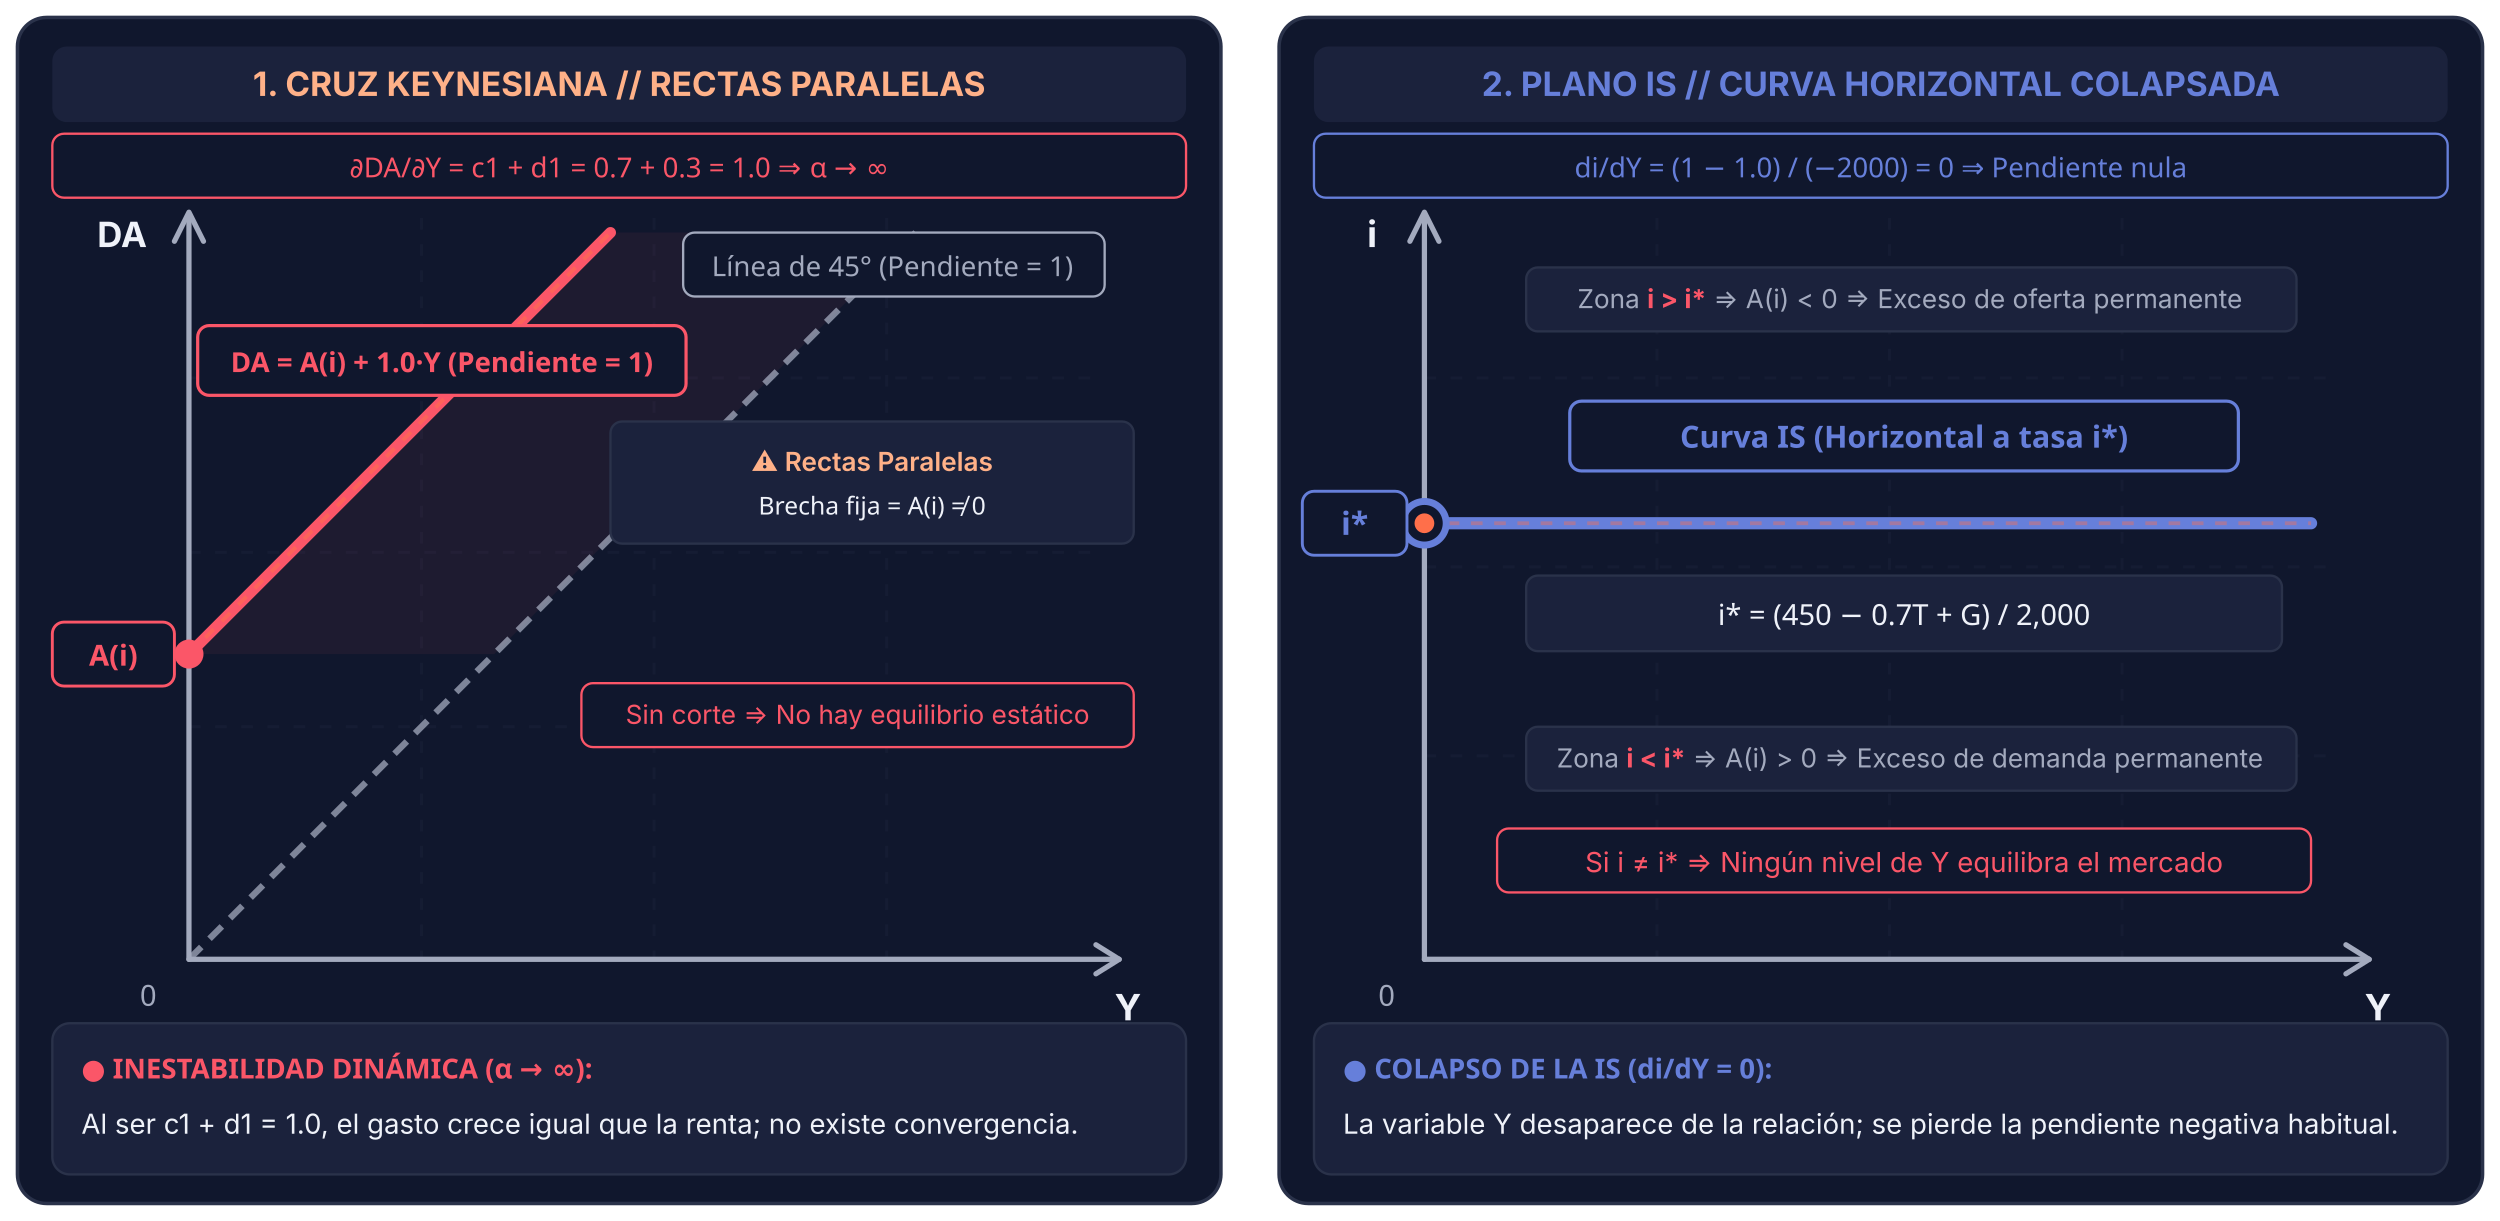
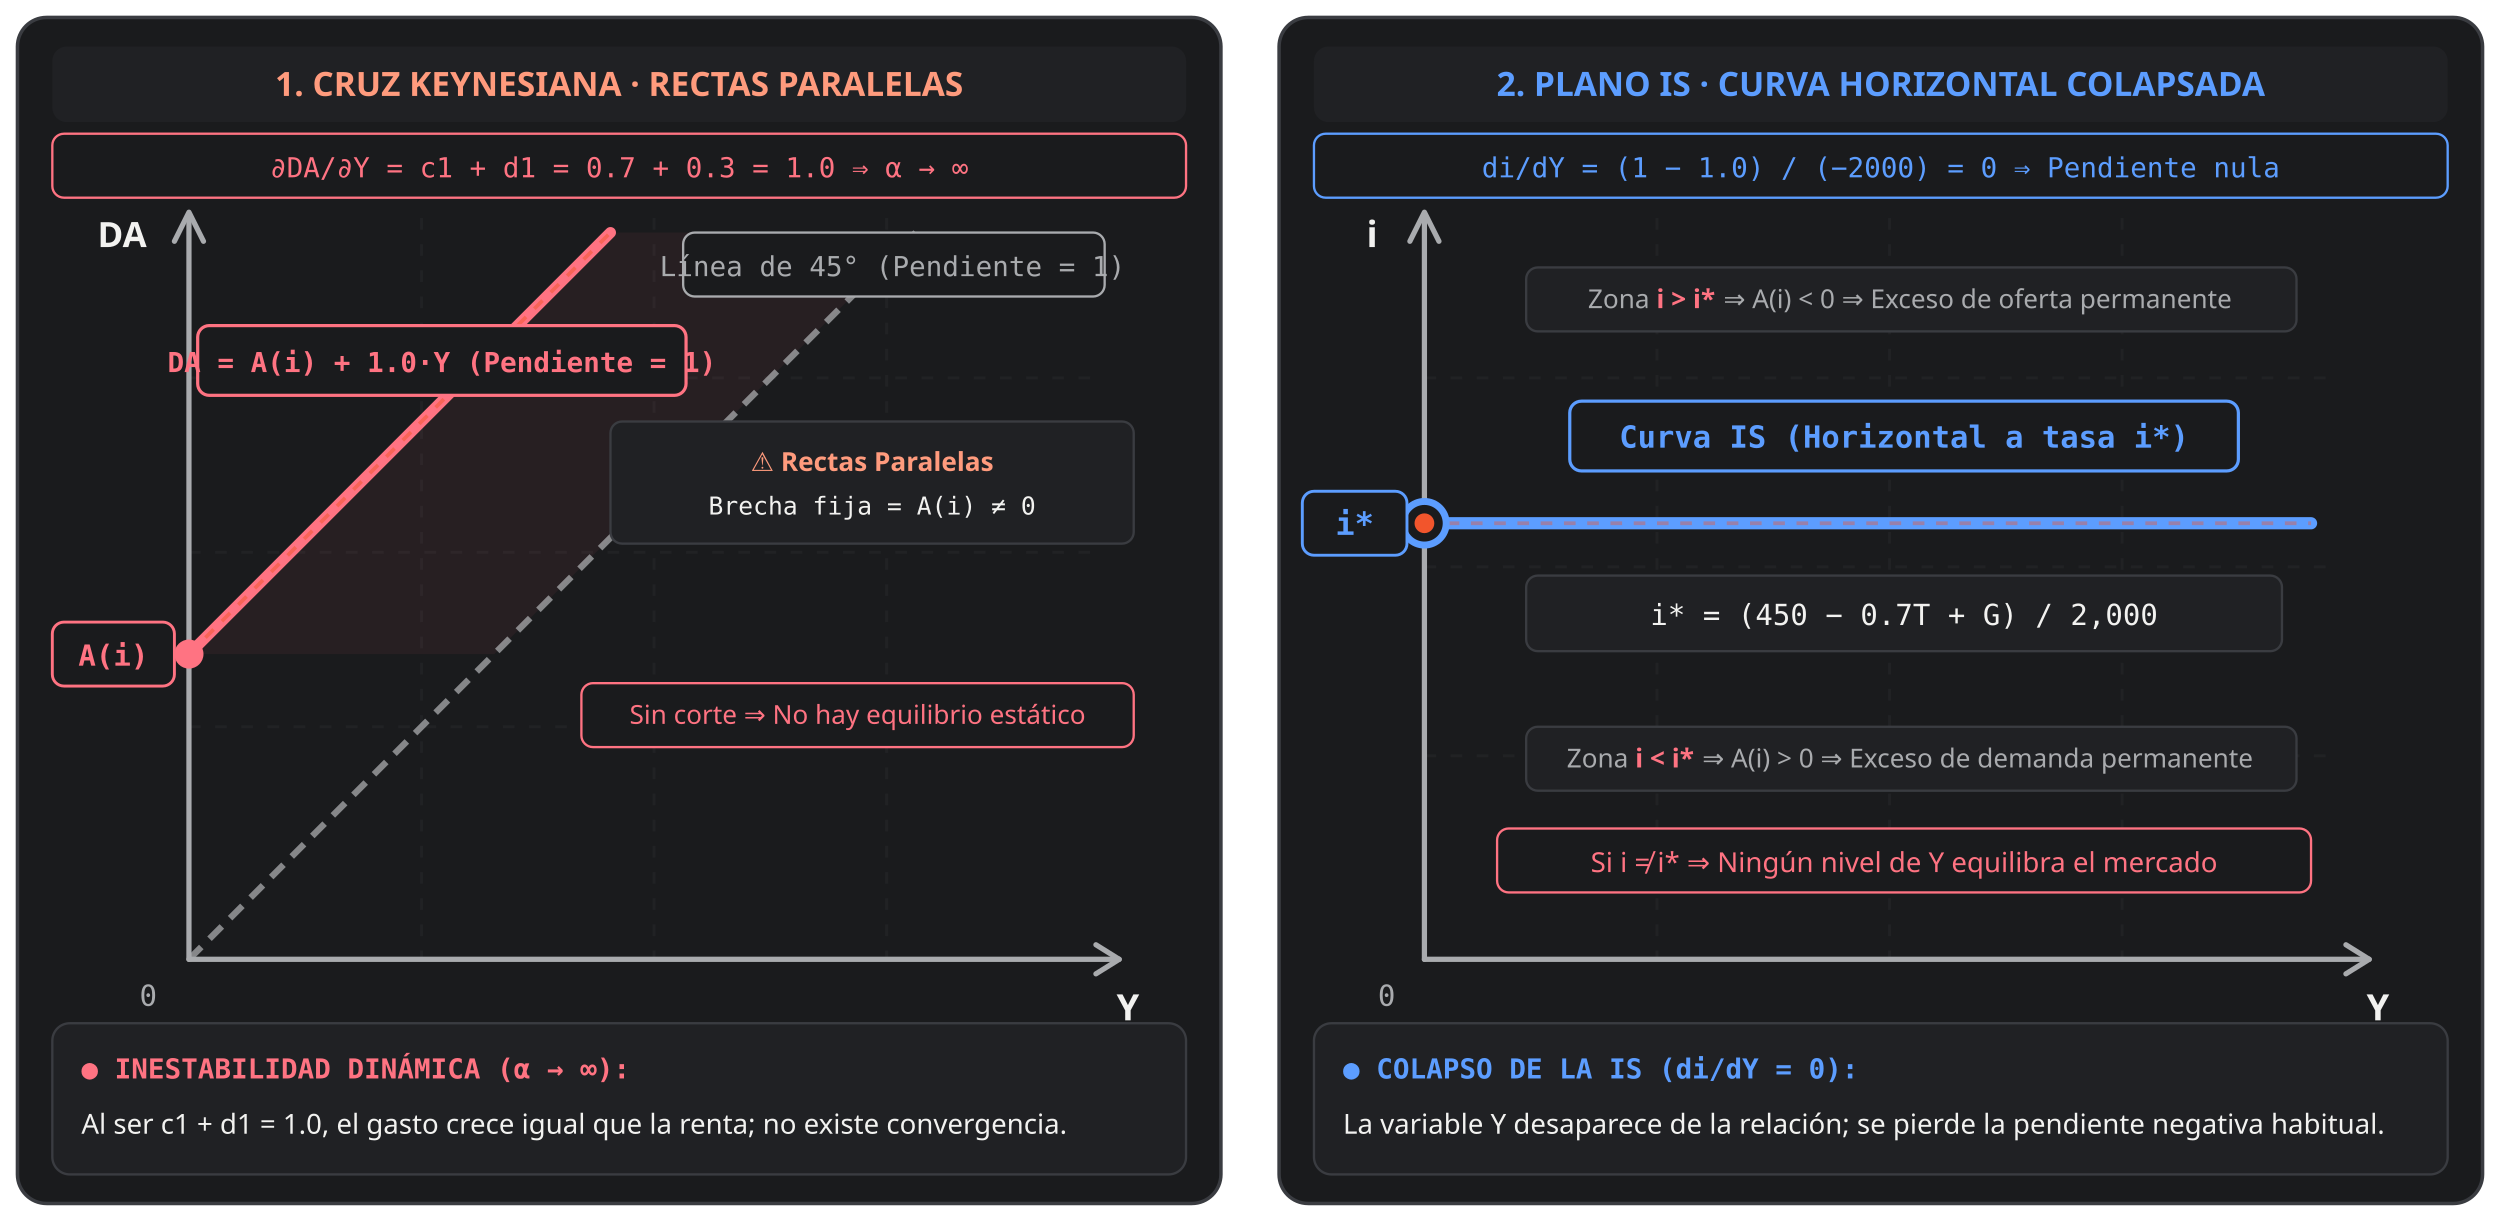
<svg xmlns="http://www.w3.org/2000/svg" viewBox="0 0 860 420" role="img" aria-labelledby="fig-ej4-title fig-ej4-desc">
-   <rect x="6" y="6" width="414" height="408" rx="10" fill="#10172D" stroke="#2A324A" stroke-width="1.2" />
-   <rect x="18" y="16" width="390" height="26" rx="5" fill="#1B223C" />
-   <text x="213" y="33" text-anchor="middle" font-family="Inter" font-weight="700" font-size="11.5" fill="#FFB188">1. CRUZ KEYNESIANA // RECTAS PARALELAS</text>
-   <rect x="18" y="46" width="390" height="22" rx="4" fill="#10172D" stroke="#FB5668" stroke-width="0.8" />
-   <text x="213" y="61" text-anchor="middle" font-family="JetBrains Mono" font-size="9.5" fill="#FB5668">∂DA/∂Y = c1 + d1 = 0.7 + 0.3 = 1.0 ⇒ α → ∞</text>
-   <path d="M65 130H375M65 190H375M65 250H375" fill="none" stroke="#2A324A" stroke-width="1" stroke-dasharray="4 5" opacity=".2" />
-   <path d="M145 75V330M225 75V330M305 75V330" fill="none" stroke="#2A324A" stroke-width="1" stroke-dasharray="4 5" opacity=".2" />
-   <polygon points="65,225 210,80 315,80 170,225" fill="#FB5668" fill-opacity="0.06" />
-   <line x1="65" y1="75" x2="65" y2="330" stroke="#A3AABE" stroke-width="1.8" stroke-linecap="round" />
-   <line x1="65" y1="330" x2="385" y2="330" stroke="#A3AABE" stroke-width="1.8" stroke-linecap="round" />
-   <path d="M60 83L65 73L70 83" fill="none" stroke="#A3AABE" stroke-width="1.8" stroke-linecap="round" stroke-linejoin="round" />
-   <path d="M377 325L385 330L377 335" fill="none" stroke="#A3AABE" stroke-width="1.8" stroke-linecap="round" stroke-linejoin="round" />
-   <rect x="26" y="70" width="32" height="20" rx="3" fill="#10172D" />
-   <text x="42" y="85" text-anchor="middle" font-family="Inter" font-weight="700" font-size="12" fill="#EFF2F9">DA</text>
-   <rect x="376" y="336" width="24" height="20" rx="3" fill="#10172D" />
-   <text x="388" y="351" text-anchor="middle" font-family="Inter" font-weight="700" font-size="12.5" fill="#EFF2F9">Y</text>
-   <rect x="42" y="334" width="18" height="16" rx="2" fill="#10172D" />
-   <text x="51" y="346" text-anchor="middle" font-family="JetBrains Mono" font-size="10" fill="#A3AABE">0</text>
-   <line x1="65" y1="330" x2="315" y2="80" stroke="#A3AABE" stroke-width="2.2" stroke-dasharray="6 4" opacity=".75" />
-   <rect x="235" y="80" width="145" height="22" rx="4" fill="#10172D" stroke="#A3AABE" stroke-width="0.8" />
-   <text x="307" y="95" text-anchor="middle" font-family="JetBrains Mono" font-size="9.5" fill="#A3AABE">Línea de 45° (Pendiente = 1)</text>
-   <line x1="65" y1="225" x2="210" y2="80" stroke="#FB5668" stroke-width="3.8" stroke-linecap="round" />
-   <line x1="65" y1="225" x2="210" y2="80" stroke="#FF6F4A" stroke-width="1.3" stroke-dasharray="4 4" opacity=".5" />
-   <circle cx="65" cy="225" r="5" fill="#FB5668" />
-   <rect x="18" y="214" width="42" height="22" rx="4" fill="#10172D" stroke="#FB5668" stroke-width="1" />
-   <text x="39" y="229" text-anchor="middle" font-family="JetBrains Mono" font-weight="700" font-size="10" fill="#FB5668">A(i)</text>
-   <rect x="68" y="112" width="168" height="24" rx="4" fill="#10172D" stroke="#FB5668" stroke-width="1.1" />
-   <text x="152" y="128" text-anchor="middle" font-family="JetBrains Mono" font-weight="700" font-size="9.5" fill="#FB5668">DA = A(i) + 1.0·Y (Pendiente = 1)</text>
-   <rect x="210" y="145" width="180" height="42" rx="4" fill="#1B223C" stroke="#2A324A" stroke-width="0.8" />
-   <text x="300" y="162" text-anchor="middle" font-family="Inter" font-weight="600" font-size="9" fill="#FFB188">⚠ Rectas Paralelas</text>
-   <text x="300" y="177" text-anchor="middle" font-family="JetBrains Mono" font-size="8.5" fill="#EFF2F9">Brecha fija = A(i) ≠ 0</text>
-   <rect x="200" y="235" width="190" height="22" rx="4" fill="#10172D" stroke="#FB5668" stroke-width="0.8" />
-   <text x="295" y="249" text-anchor="middle" font-family="Inter" font-size="9" fill="#FB5668">Sin corte ⇒ No hay equilibrio estático</text>
-   <rect x="18" y="352" width="390" height="52" rx="6" fill="#1B223C" stroke="#2A324A" stroke-width="0.8" />
-   <text x="28" y="371" font-family="JetBrains Mono" font-size="9.5" font-weight="700" fill="#FB5668">● INESTABILIDAD DINÁMICA (α → ∞):</text>
-   <text x="28" y="390" font-family="Inter" font-size="9.5" fill="#EFF2F9">Al ser c1 + d1 = 1.0, el gasto crece igual que la renta; no existe convergencia.</text>
-   <rect x="440" y="6" width="414" height="408" rx="10" fill="#10172D" stroke="#2A324A" stroke-width="1.2" />
-   <rect x="452" y="16" width="390" height="26" rx="5" fill="#1B223C" />
-   <text x="647" y="33" text-anchor="middle" font-family="Inter" font-weight="700" font-size="11.5" fill="#667FDA">2. PLANO IS // CURVA HORIZONTAL COLAPSADA</text>
-   <rect x="452" y="46" width="390" height="22" rx="4" fill="#10172D" stroke="#667FDA" stroke-width="0.8" />
-   <text x="647" y="61" text-anchor="middle" font-family="JetBrains Mono" font-size="9.5" fill="#667FDA">di/dY = (1 − 1.0) / (−2000) = 0 ⇒ Pendiente nula</text>
-   <path d="M490 130H805M490 195H805M490 260H805" fill="none" stroke="#2A324A" stroke-width="1" stroke-dasharray="4 5" opacity=".2" />
-   <path d="M570 75V330M650 75V330M730 75V330" fill="none" stroke="#2A324A" stroke-width="1" stroke-dasharray="4 5" opacity=".2" />
-   <rect x="525" y="92" width="265" height="22" rx="4" fill="#1B223C" stroke="#2A324A" stroke-width="0.8" />
-   <text x="657" y="106" text-anchor="middle" font-family="Inter" font-size="9" fill="#A3AABE">Zona <tspan fill="#FB5668" font-weight="700">i &gt; i*</tspan> ⇒ A(i) &lt; 0 ⇒ Exceso de oferta permanente</text>
-   <line x1="490" y1="75" x2="490" y2="330" stroke="#A3AABE" stroke-width="1.8" stroke-linecap="round" />
-   <line x1="490" y1="330" x2="815" y2="330" stroke="#A3AABE" stroke-width="1.8" stroke-linecap="round" />
-   <path d="M485 83L490 73L495 83" fill="none" stroke="#A3AABE" stroke-width="1.8" stroke-linecap="round" stroke-linejoin="round" />
-   <path d="M807 325L815 330L807 335" fill="none" stroke="#A3AABE" stroke-width="1.8" stroke-linecap="round" stroke-linejoin="round" />
-   <rect x="460" y="70" width="24" height="20" rx="3" fill="#10172D" />
-   <text x="472" y="85" text-anchor="middle" font-family="Inter" font-weight="700" font-size="12.5" fill="#EFF2F9">i</text>
-   <rect x="806" y="336" width="24" height="20" rx="3" fill="#10172D" />
-   <text x="818" y="351" text-anchor="middle" font-family="Inter" font-weight="700" font-size="12.5" fill="#EFF2F9">Y</text>
-   <rect x="468" y="334" width="18" height="16" rx="2" fill="#10172D" />
-   <text x="477" y="346" text-anchor="middle" font-family="JetBrains Mono" font-size="10" fill="#A3AABE">0</text>
-   <line x1="490" y1="180" x2="795" y2="180" stroke="#667FDA" stroke-width="4.2" stroke-linecap="round" />
-   <line x1="490" y1="180" x2="795" y2="180" stroke="#FF6F4A" stroke-width="1.3" stroke-dasharray="4 4" opacity=".4" />
-   <circle cx="490" cy="180" r="7.5" fill="#10172D" stroke="#667FDA" stroke-width="2.4" />
-   <circle cx="490" cy="180" r="3.4" fill="#FF6F4A" />
-   <rect x="448" y="169" width="36" height="22" rx="4" fill="#10172D" stroke="#667FDA" stroke-width="1" />
-   <text x="466" y="184" text-anchor="middle" font-family="JetBrains Mono" font-weight="700" font-size="11" fill="#667FDA">i*</text>
-   <rect x="540" y="138" width="230" height="24" rx="4" fill="#10172D" stroke="#667FDA" stroke-width="1.1" />
-   <text x="655" y="154" text-anchor="middle" font-family="JetBrains Mono" font-weight="700" font-size="10.5" fill="#667FDA">Curva IS (Horizontal a tasa i*)</text>
-   <rect x="525" y="198" width="260" height="26" rx="4" fill="#1B223C" stroke="#2A324A" stroke-width="0.8" />
-   <text x="655" y="215" text-anchor="middle" font-family="JetBrains Mono" font-size="10" fill="#EFF2F9">i* = (450 − 0.7T + G) / 2,000</text>
-   <rect x="525" y="250" width="265" height="22" rx="4" fill="#1B223C" stroke="#2A324A" stroke-width="0.8" />
-   <text x="657" y="264" text-anchor="middle" font-family="Inter" font-size="9" fill="#A3AABE">Zona <tspan fill="#FB5668" font-weight="700">i &lt; i*</tspan> ⇒ A(i) &gt; 0 ⇒ Exceso de demanda permanente</text>
-   <rect x="515" y="285" width="280" height="22" rx="4" fill="#10172D" stroke="#FB5668" stroke-width="0.8" />
-   <text x="655" y="300" text-anchor="middle" font-family="Inter" font-size="9.5" fill="#FB5668">Si i ≠ i* ⇒ Ningún nivel de Y equilibra el mercado</text>
-   <rect x="452" y="352" width="390" height="52" rx="6" fill="#1B223C" stroke="#2A324A" stroke-width="0.8" />
-   <text x="462" y="371" font-family="JetBrains Mono" font-size="9.5" font-weight="700" fill="#667FDA">● COLAPSO DE LA IS (di/dY = 0):</text>
-   <text x="462" y="390" font-family="Inter" font-size="9.5" fill="#EFF2F9">La variable Y desaparece de la relación; se pierde la pendiente negativa habitual.</text>
+   <rect x="6" y="6" width="414" height="408" rx="10" fill="#1A1B1D" stroke="#3A3C41" stroke-width="1.2" />
+   <rect x="18" y="16" width="390" height="26" rx="5" fill="#202124" />
+   <text x="213" y="33" text-anchor="middle" font-family="Archivo, sans-serif" font-weight="700" font-size="11.5" fill="#FF9B7D">1. CRUZ KEYNESIANA · RECTAS PARALELAS</text>
+   <rect x="18" y="46" width="390" height="22" rx="4" fill="#1A1B1D" stroke="#FF7382" stroke-width="0.8" />
+   <text x="213" y="61" text-anchor="middle" font-family="Azeret Mono, monospace" font-size="9.5" fill="#FF7382">∂DA/∂Y = c1 + d1 = 0.7 + 0.3 = 1.0 ⇒ α → ∞</text>
+   <path d="M65 130H375M65 190H375M65 250H375" fill="none" stroke="#3A3C41" stroke-width="1" stroke-dasharray="4 5" opacity=".2" />
+   <path d="M145 75V330M225 75V330M305 75V330" fill="none" stroke="#3A3C41" stroke-width="1" stroke-dasharray="4 5" opacity=".2" />
+   <polygon points="65,225 210,80 315,80 170,225" fill="#FF7382" fill-opacity="0.06" />
+   <line x1="65" y1="75" x2="65" y2="330" stroke="#A9ABAE" stroke-width="1.8" stroke-linecap="round" />
+   <line x1="65" y1="330" x2="385" y2="330" stroke="#A9ABAE" stroke-width="1.8" stroke-linecap="round" />
+   <path d="M60 83L65 73L70 83" fill="none" stroke="#A9ABAE" stroke-width="1.8" stroke-linecap="round" stroke-linejoin="round" />
+   <path d="M377 325L385 330L377 335" fill="none" stroke="#A9ABAE" stroke-width="1.8" stroke-linecap="round" stroke-linejoin="round" />
+   <rect x="26" y="70" width="32" height="20" rx="3" fill="#1A1B1D" />
+   <text x="42" y="85" text-anchor="middle" font-family="Archivo, sans-serif" font-weight="700" font-size="12" fill="#F2F2F0">DA</text>
+   <rect x="376" y="336" width="24" height="20" rx="3" fill="#1A1B1D" />
+   <text x="388" y="351" text-anchor="middle" font-family="Archivo, sans-serif" font-weight="700" font-size="12.5" fill="#F2F2F0">Y</text>
+   <rect x="42" y="334" width="18" height="16" rx="2" fill="#1A1B1D" />
+   <text x="51" y="346" text-anchor="middle" font-family="Azeret Mono, monospace" font-size="10" fill="#A9ABAE">0</text>
+   <line x1="65" y1="330" x2="315" y2="80" stroke="#A9ABAE" stroke-width="2.2" stroke-dasharray="6 4" opacity=".75" />
+   <rect x="235" y="80" width="145" height="22" rx="4" fill="#1A1B1D" stroke="#A9ABAE" stroke-width="0.8" />
+   <text x="307" y="95" text-anchor="middle" font-family="Azeret Mono, monospace" font-size="9.5" fill="#A9ABAE">Línea de 45° (Pendiente = 1)</text>
+   <line x1="65" y1="225" x2="210" y2="80" stroke="#FF7382" stroke-width="3.8" stroke-linecap="round" />
+   <line x1="65" y1="225" x2="210" y2="80" stroke="#F2552C" stroke-width="1.3" stroke-dasharray="4 4" opacity=".5" />
+   <circle cx="65" cy="225" r="5" fill="#FF7382" />
+   <rect x="18" y="214" width="42" height="22" rx="4" fill="#1A1B1D" stroke="#FF7382" stroke-width="1" />
+   <text x="39" y="229" text-anchor="middle" font-family="Azeret Mono, monospace" font-weight="700" font-size="10" fill="#FF7382">A(i)</text>
+   <rect x="68" y="112" width="168" height="24" rx="4" fill="#1A1B1D" stroke="#FF7382" stroke-width="1.1" />
+   <text x="152" y="128" text-anchor="middle" font-family="Azeret Mono, monospace" font-weight="700" font-size="9.5" fill="#FF7382">DA = A(i) + 1.0·Y (Pendiente = 1)</text>
+   <rect x="210" y="145" width="180" height="42" rx="4" fill="#202124" stroke="#3A3C41" stroke-width="0.8" />
+   <text x="300" y="162" text-anchor="middle" font-family="Archivo, sans-serif" font-weight="600" font-size="9" fill="#FF9B7D">⚠ Rectas Paralelas</text>
+   <text x="300" y="177" text-anchor="middle" font-family="Azeret Mono, monospace" font-size="8.5" fill="#F2F2F0">Brecha fija = A(i) ≠ 0</text>
+   <rect x="200" y="235" width="190" height="22" rx="4" fill="#1A1B1D" stroke="#FF7382" stroke-width="0.8" />
+   <text x="295" y="249" text-anchor="middle" font-family="Archivo, sans-serif" font-size="9" fill="#FF7382">Sin corte ⇒ No hay equilibrio estático</text>
+   <rect x="18" y="352" width="390" height="52" rx="6" fill="#202124" stroke="#3A3C41" stroke-width="0.8" />
+   <text x="28" y="371" font-family="Azeret Mono, monospace" font-size="9.5" font-weight="700" fill="#FF7382">● INESTABILIDAD DINÁMICA (α → ∞):</text>
+   <text x="28" y="390" font-family="Archivo, sans-serif" font-size="9.5" fill="#F2F2F0">Al ser c1 + d1 = 1.0, el gasto crece igual que la renta; no existe convergencia.</text>
+   <rect x="440" y="6" width="414" height="408" rx="10" fill="#1A1B1D" stroke="#3A3C41" stroke-width="1.2" />
+   <rect x="452" y="16" width="390" height="26" rx="5" fill="#202124" />
+   <text x="647" y="33" text-anchor="middle" font-family="Archivo, sans-serif" font-weight="700" font-size="11.5" fill="#5C9DFF">2. PLANO IS · CURVA HORIZONTAL COLAPSADA</text>
+   <rect x="452" y="46" width="390" height="22" rx="4" fill="#1A1B1D" stroke="#5C9DFF" stroke-width="0.8" />
+   <text x="647" y="61" text-anchor="middle" font-family="Azeret Mono, monospace" font-size="9.5" fill="#5C9DFF">di/dY = (1 − 1.0) / (−2000) = 0 ⇒ Pendiente nula</text>
+   <path d="M490 130H805M490 195H805M490 260H805" fill="none" stroke="#3A3C41" stroke-width="1" stroke-dasharray="4 5" opacity=".2" />
+   <path d="M570 75V330M650 75V330M730 75V330" fill="none" stroke="#3A3C41" stroke-width="1" stroke-dasharray="4 5" opacity=".2" />
+   <rect x="525" y="92" width="265" height="22" rx="4" fill="#202124" stroke="#3A3C41" stroke-width="0.8" />
+   <text x="657" y="106" text-anchor="middle" font-family="Archivo, sans-serif" font-size="9" fill="#A9ABAE">Zona <tspan fill="#FF7382" font-weight="700">i &gt; i*</tspan> ⇒ A(i) &lt; 0 ⇒ Exceso de oferta permanente</text>
+   <line x1="490" y1="75" x2="490" y2="330" stroke="#A9ABAE" stroke-width="1.8" stroke-linecap="round" />
+   <line x1="490" y1="330" x2="815" y2="330" stroke="#A9ABAE" stroke-width="1.8" stroke-linecap="round" />
+   <path d="M485 83L490 73L495 83" fill="none" stroke="#A9ABAE" stroke-width="1.8" stroke-linecap="round" stroke-linejoin="round" />
+   <path d="M807 325L815 330L807 335" fill="none" stroke="#A9ABAE" stroke-width="1.8" stroke-linecap="round" stroke-linejoin="round" />
+   <rect x="460" y="70" width="24" height="20" rx="3" fill="#1A1B1D" />
+   <text x="472" y="85" text-anchor="middle" font-family="Archivo, sans-serif" font-weight="700" font-size="12.5" fill="#F2F2F0">i</text>
+   <rect x="806" y="336" width="24" height="20" rx="3" fill="#1A1B1D" />
+   <text x="818" y="351" text-anchor="middle" font-family="Archivo, sans-serif" font-weight="700" font-size="12.5" fill="#F2F2F0">Y</text>
+   <rect x="468" y="334" width="18" height="16" rx="2" fill="#1A1B1D" />
+   <text x="477" y="346" text-anchor="middle" font-family="Azeret Mono, monospace" font-size="10" fill="#A9ABAE">0</text>
+   <line x1="490" y1="180" x2="795" y2="180" stroke="#5C9DFF" stroke-width="4.2" stroke-linecap="round" />
+   <line x1="490" y1="180" x2="795" y2="180" stroke="#F2552C" stroke-width="1.3" stroke-dasharray="4 4" opacity=".4" />
+   <circle cx="490" cy="180" r="7.5" fill="#1A1B1D" stroke="#5C9DFF" stroke-width="2.4" />
+   <circle cx="490" cy="180" r="3.4" fill="#F2552C" />
+   <rect x="448" y="169" width="36" height="22" rx="4" fill="#1A1B1D" stroke="#5C9DFF" stroke-width="1" />
+   <text x="466" y="184" text-anchor="middle" font-family="Azeret Mono, monospace" font-weight="700" font-size="11" fill="#5C9DFF">i*</text>
+   <rect x="540" y="138" width="230" height="24" rx="4" fill="#1A1B1D" stroke="#5C9DFF" stroke-width="1.1" />
+   <text x="655" y="154" text-anchor="middle" font-family="Azeret Mono, monospace" font-weight="700" font-size="10.5" fill="#5C9DFF">Curva IS (Horizontal a tasa i*)</text>
+   <rect x="525" y="198" width="260" height="26" rx="4" fill="#202124" stroke="#3A3C41" stroke-width="0.8" />
+   <text x="655" y="215" text-anchor="middle" font-family="Azeret Mono, monospace" font-size="10" fill="#F2F2F0">i* = (450 − 0.7T + G) / 2,000</text>
+   <rect x="525" y="250" width="265" height="22" rx="4" fill="#202124" stroke="#3A3C41" stroke-width="0.8" />
+   <text x="657" y="264" text-anchor="middle" font-family="Archivo, sans-serif" font-size="9" fill="#A9ABAE">Zona <tspan fill="#FF7382" font-weight="700">i &lt; i*</tspan> ⇒ A(i) &gt; 0 ⇒ Exceso de demanda permanente</text>
+   <rect x="515" y="285" width="280" height="22" rx="4" fill="#1A1B1D" stroke="#FF7382" stroke-width="0.8" />
+   <text x="655" y="300" text-anchor="middle" font-family="Archivo, sans-serif" font-size="9.5" fill="#FF7382">Si i ≠ i* ⇒ Ningún nivel de Y equilibra el mercado</text>
+   <rect x="452" y="352" width="390" height="52" rx="6" fill="#202124" stroke="#3A3C41" stroke-width="0.8" />
+   <text x="462" y="371" font-family="Azeret Mono, monospace" font-size="9.5" font-weight="700" fill="#5C9DFF">● COLAPSO DE LA IS (di/dY = 0):</text>
+   <text x="462" y="390" font-family="Archivo, sans-serif" font-size="9.5" fill="#F2F2F0">La variable Y desaparece de la relación; se pierde la pendiente negativa habitual.</text>
</svg>
